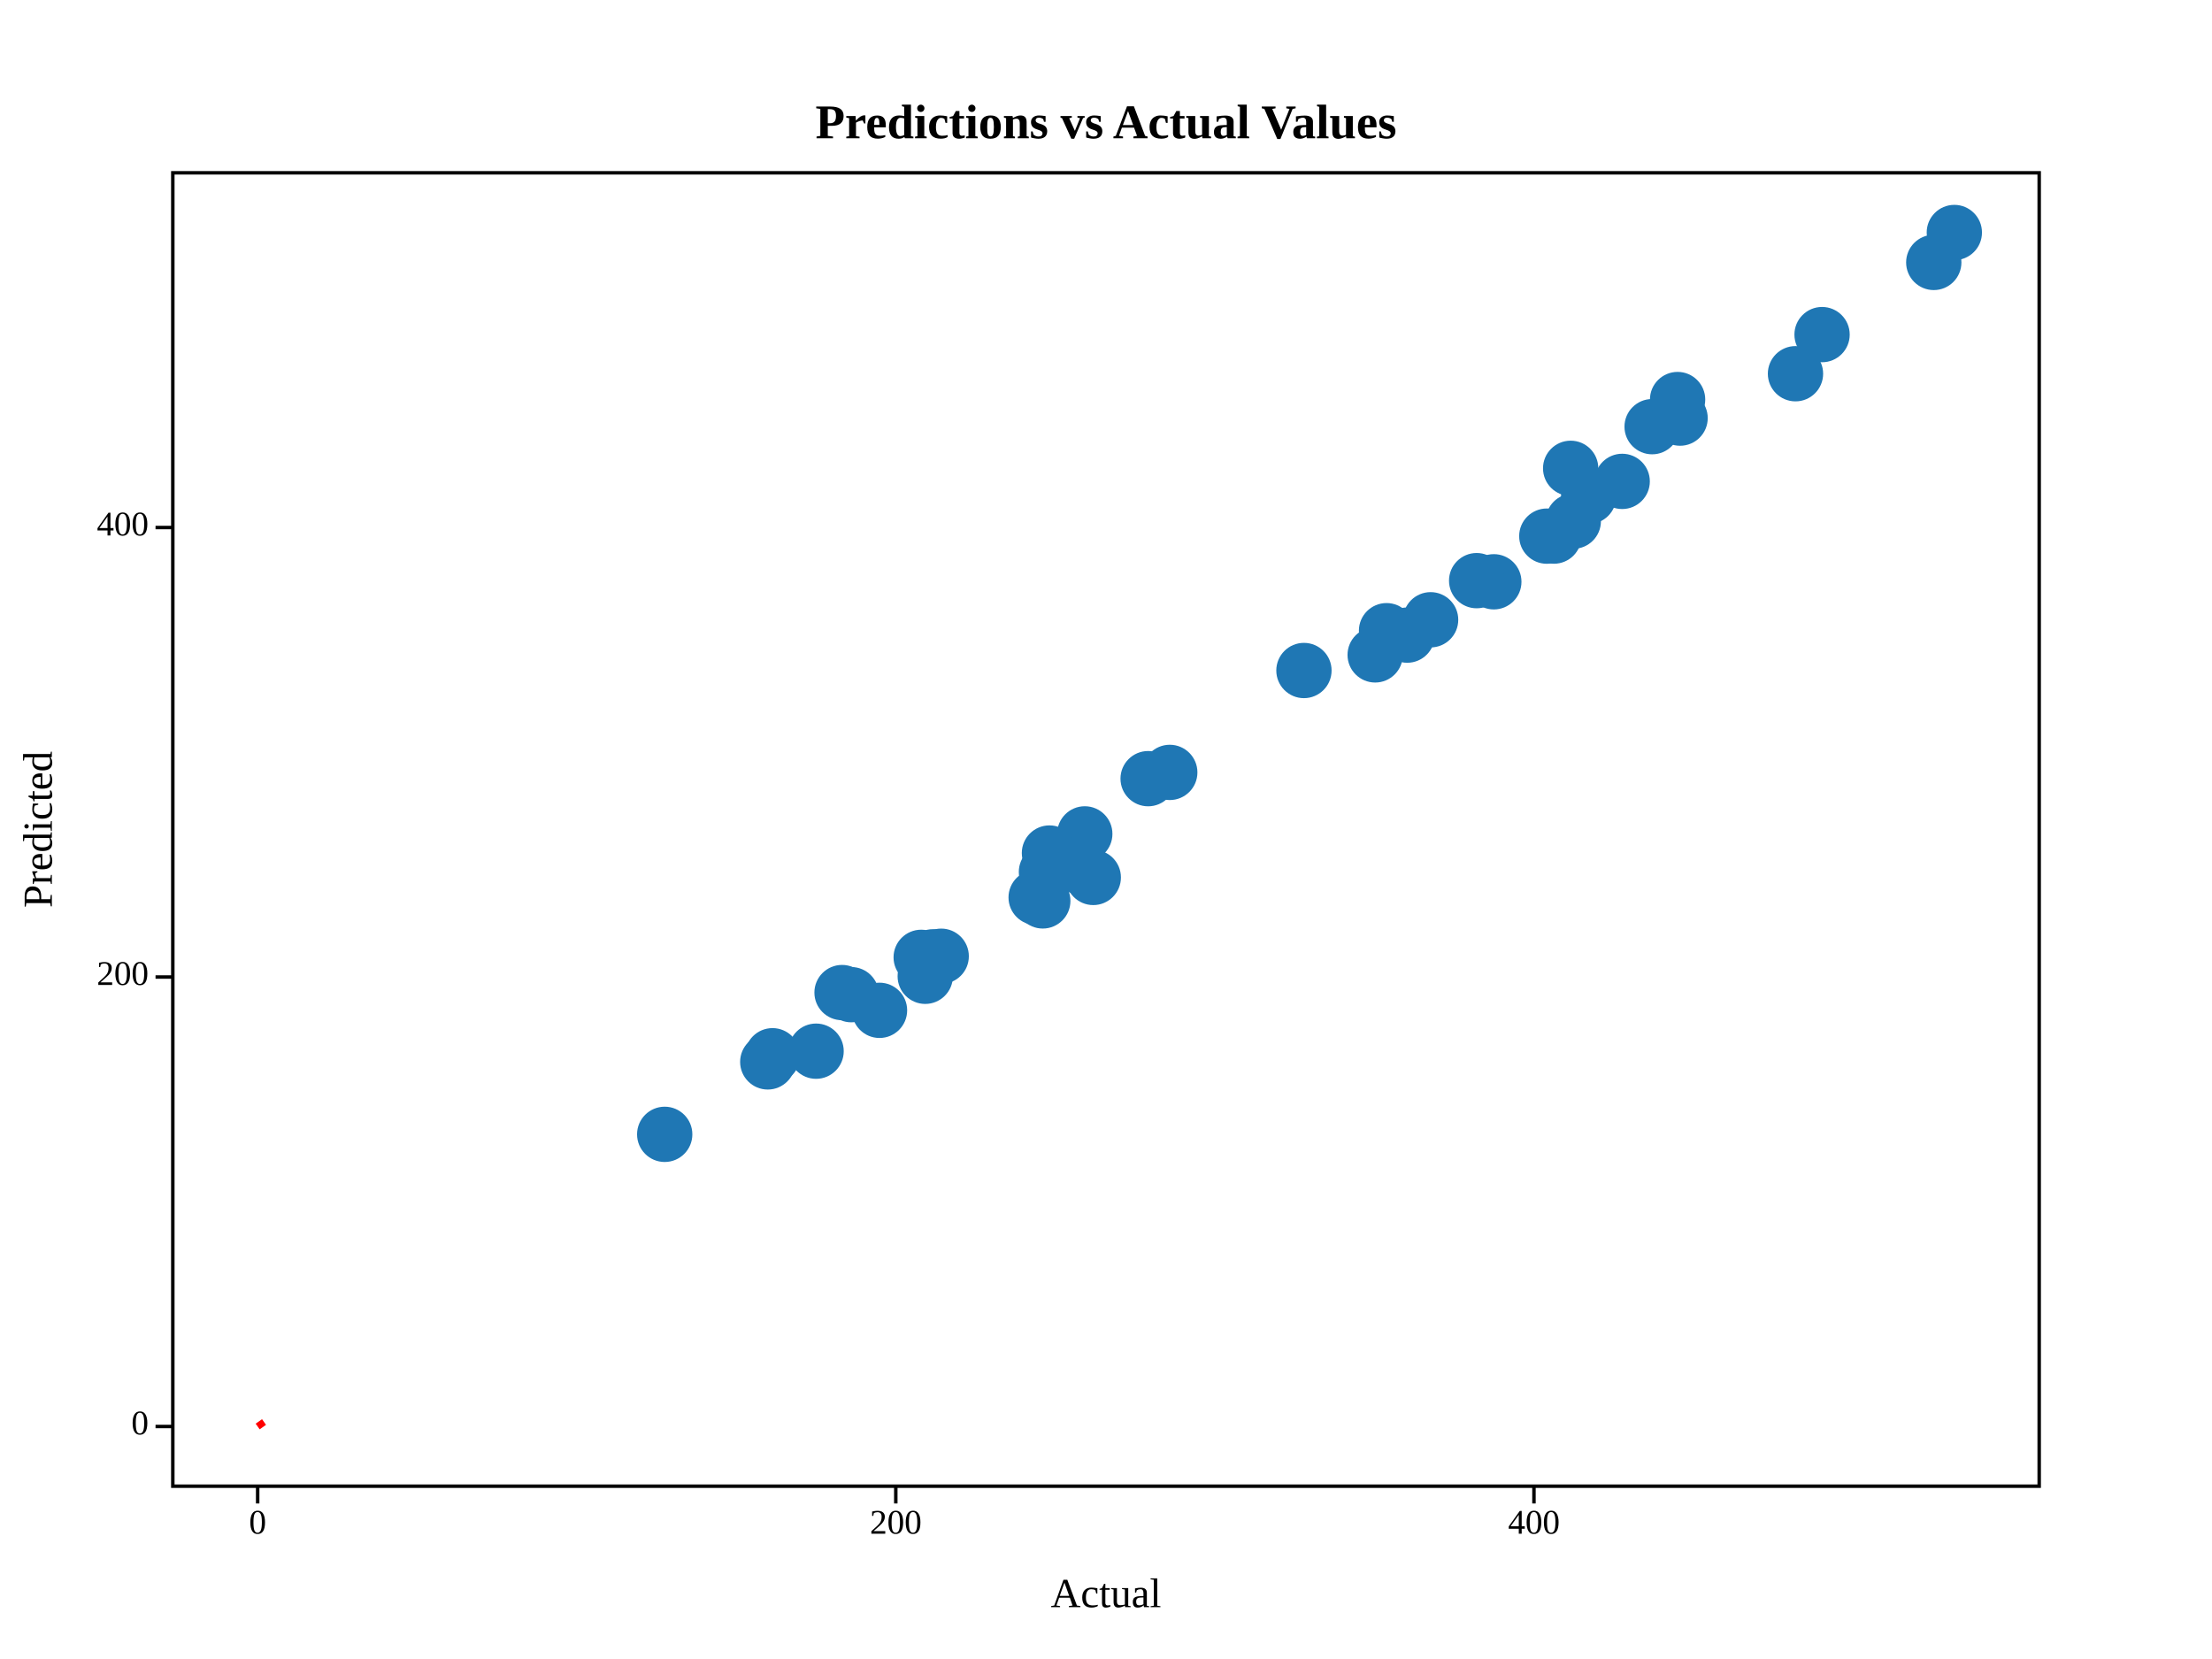
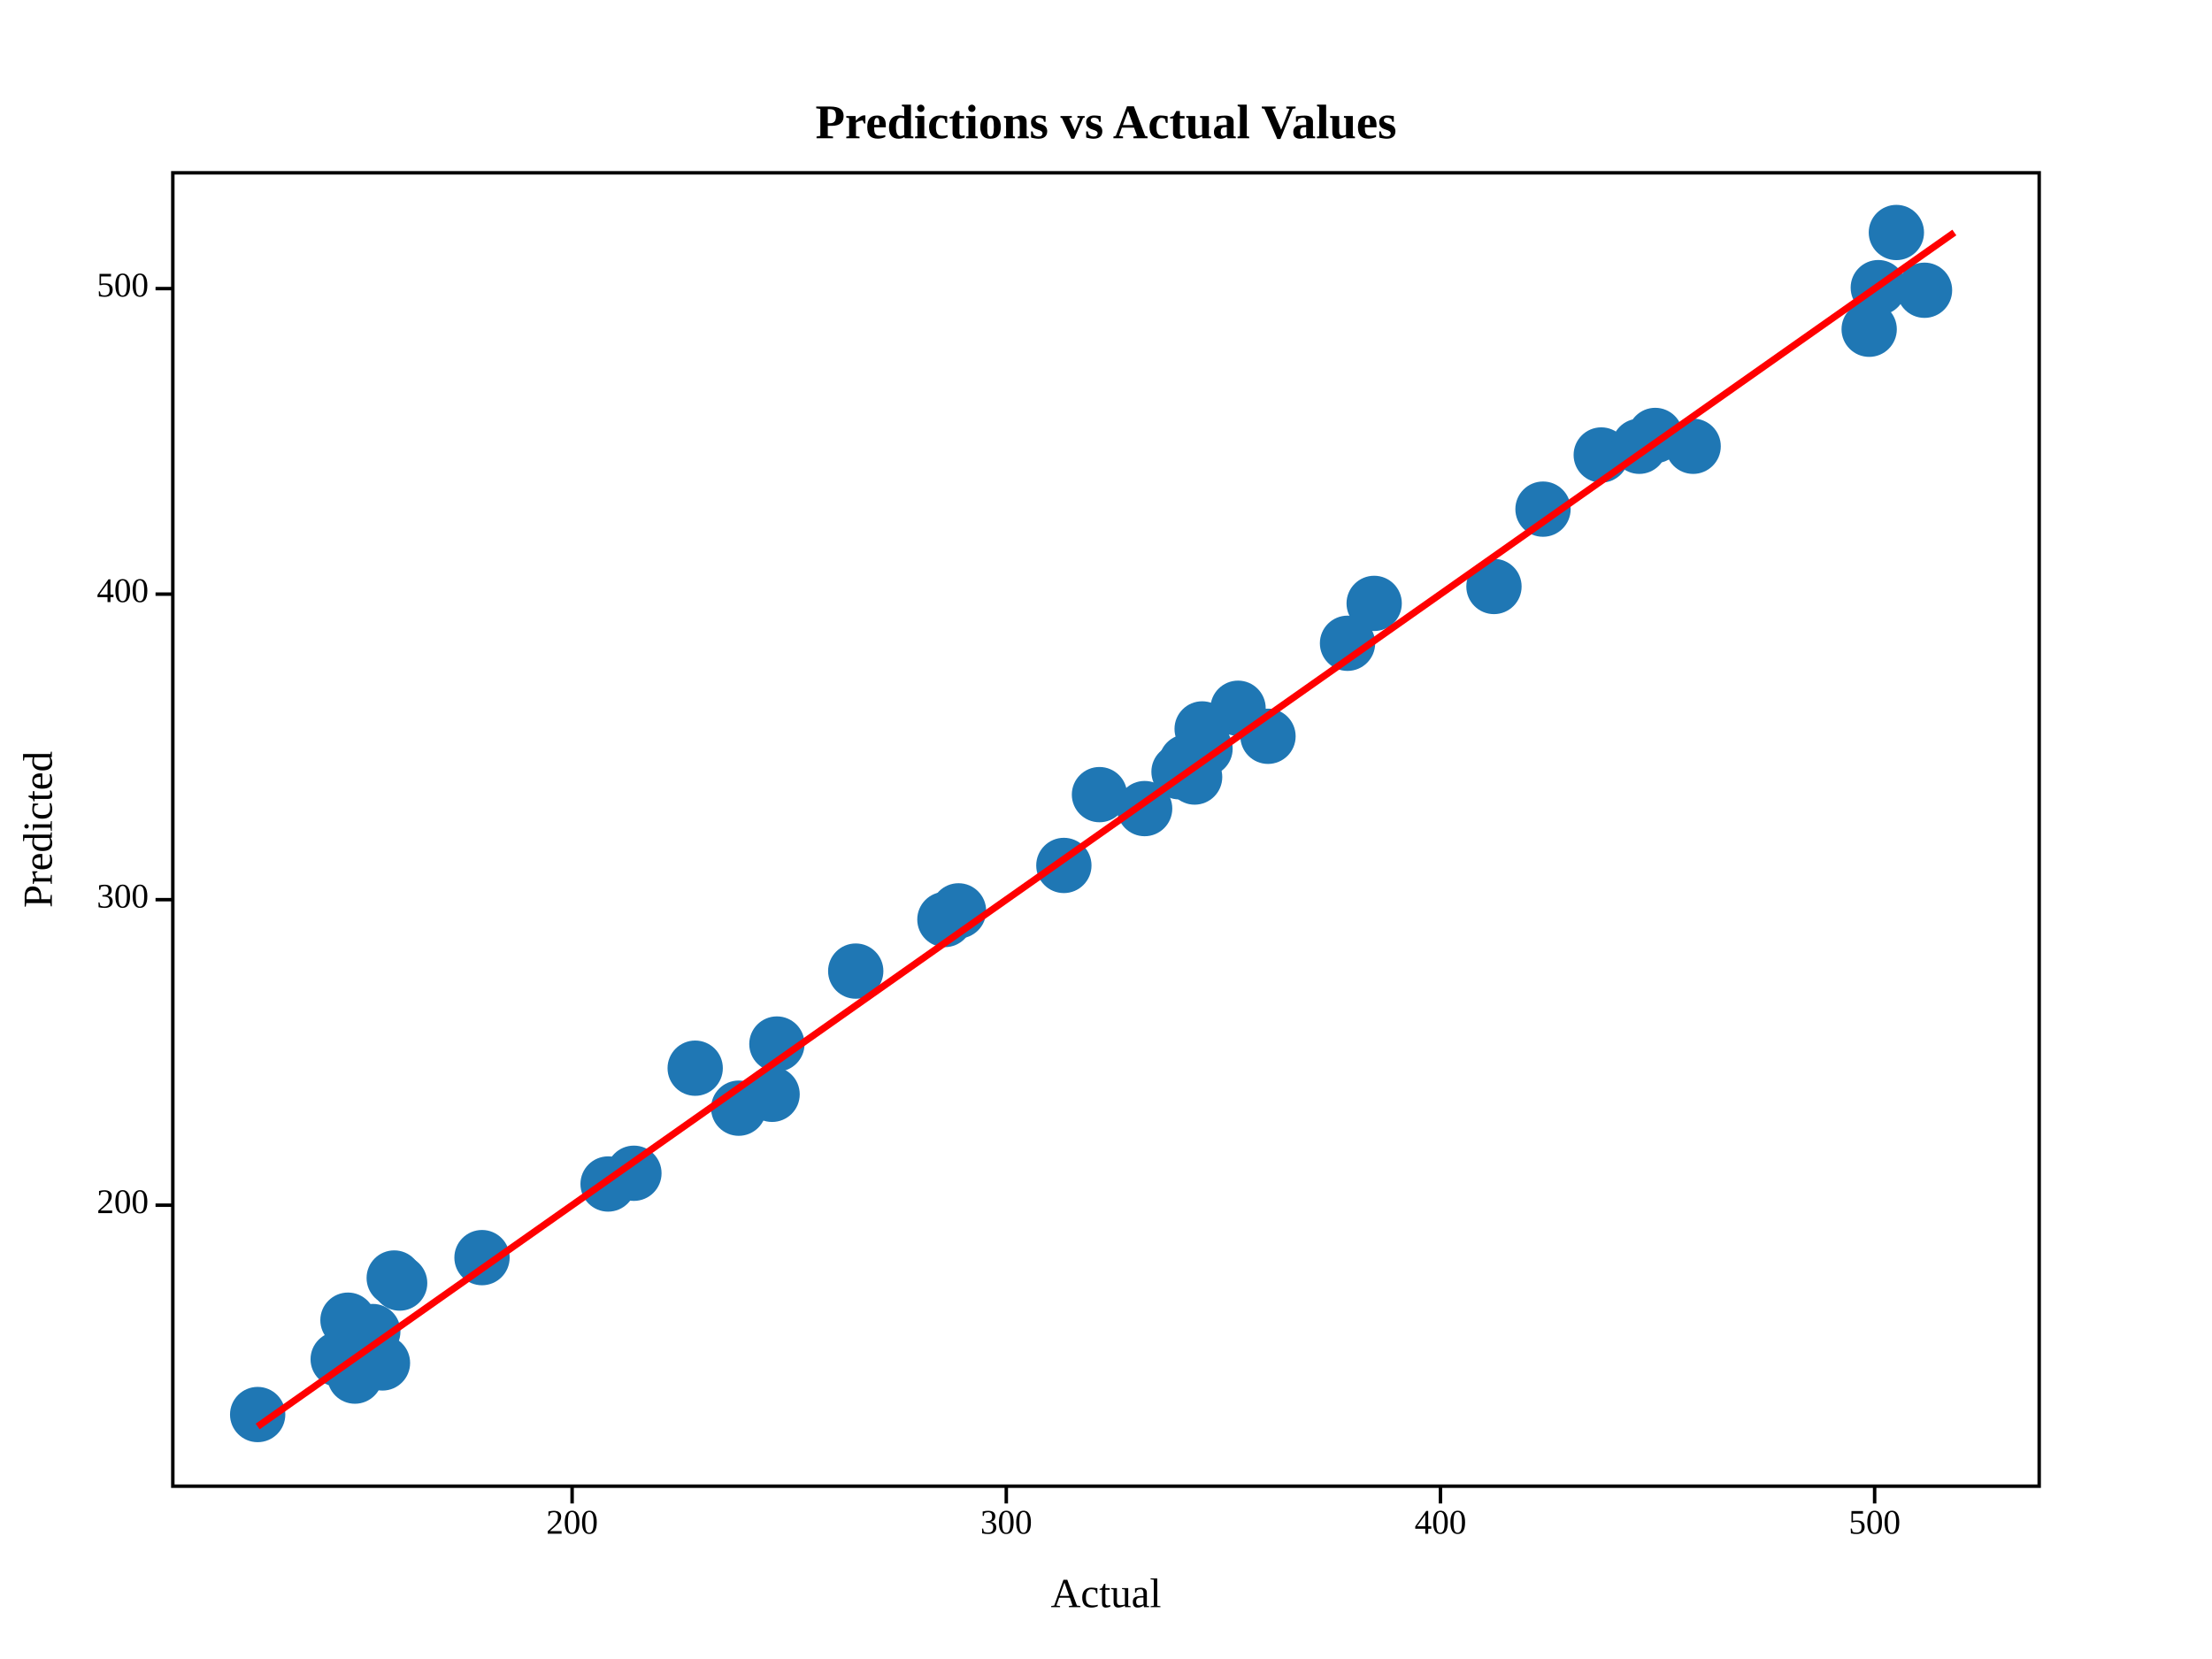
<svg xmlns="http://www.w3.org/2000/svg" width="640" height="480" viewBox="0 0 640 480">
  <rect x="0" y="0" width="640" height="480" fill="#ffffff" />
  <rect x="50" y="50" width="540" height="380" fill="#ffffff" stroke="#000" />
  <clipPath id="dbclip-50-50-540-380">
    <path d="M50 50 L590 50 L590 430 L50 430 Z" />
  </clipPath>
  <g clip-path="url(#dbclip-50-50-540-380)">
-     <circle cx="397.88" cy="189.48" r="8" fill="#1f77b4" />
-     <circle cx="478.01" cy="123.45" r="8" fill="#1f77b4" />
-     <circle cx="459.65" cy="143.60" r="8" fill="#1f77b4" />
-     <circle cx="301.71" cy="260.66" r="8" fill="#1f77b4" />
-     <circle cx="432.21" cy="168.33" r="8" fill="#1f77b4" />
-     <circle cx="243.63" cy="287.18" r="8" fill="#1f77b4" />
-     <circle cx="332.19" cy="225.29" r="8" fill="#1f77b4" />
-     <circle cx="469.35" cy="139.28" r="8" fill="#1f77b4" />
-     <circle cx="267.70" cy="282.47" r="8" fill="#1f77b4" />
-     <circle cx="299.79" cy="259.66" r="8" fill="#1f77b4" />
-     <circle cx="455.20" cy="150.79" r="8" fill="#1f77b4" />
-     <circle cx="313.86" cy="241.27" r="8" fill="#1f77b4" />
-     <circle cx="269.93" cy="276.84" r="8" fill="#1f77b4" />
-     <circle cx="192.32" cy="328.20" r="8" fill="#1f77b4" />
-     <circle cx="254.47" cy="292.32" r="8" fill="#1f77b4" />
-     <circle cx="401.17" cy="182.48" r="8" fill="#1f77b4" />
-     <circle cx="519.49" cy="108.13" r="8" fill="#1f77b4" />
-     <circle cx="338.45" cy="223.48" r="8" fill="#1f77b4" />
-     <circle cx="449.59" cy="155.11" r="8" fill="#1f77b4" />
-     <circle cx="246.30" cy="287.79" r="8" fill="#1f77b4" />
-     <circle cx="485.38" cy="115.60" r="8" fill="#1f77b4" />
-     <circle cx="316.32" cy="253.87" r="8" fill="#1f77b4" />
-     <circle cx="427.24" cy="168.00" r="8" fill="#1f77b4" />
-     <circle cx="223.51" cy="305.46" r="8" fill="#1f77b4" />
-     <circle cx="565.45" cy="67.27" r="8" fill="#1f77b4" />
-     <circle cx="266.53" cy="276.99" r="8" fill="#1f77b4" />
-     <circle cx="486.10" cy="120.97" r="8" fill="#1f77b4" />
-     <circle cx="272.32" cy="276.67" r="8" fill="#1f77b4" />
-     <circle cx="559.50" cy="75.93" r="8" fill="#1f77b4" />
-     <circle cx="413.92" cy="179.32" r="8" fill="#1f77b4" />
-     <circle cx="377.27" cy="194.00" r="8" fill="#1f77b4" />
-     <circle cx="303.64" cy="246.81" r="8" fill="#1f77b4" />
-     <circle cx="407.15" cy="183.76" r="8" fill="#1f77b4" />
-     <circle cx="236.12" cy="304.14" r="8" fill="#1f77b4" />
-     <circle cx="312.76" cy="250.91" r="8" fill="#1f77b4" />
-     <circle cx="454.44" cy="135.50" r="8" fill="#1f77b4" />
-     <circle cx="222.14" cy="307.24" r="8" fill="#1f77b4" />
-     <circle cx="527.18" cy="96.81" r="8" fill="#1f77b4" />
-     <circle cx="302.77" cy="252.28" r="8" fill="#1f77b4" />
-     <circle cx="447.54" cy="155.12" r="8" fill="#1f77b4" />
-     <polyline fill="none" stroke="#ff0000" stroke-width="2" points="74.55,412.73 75.47,412.08 76.39,411.43" />
+     <circle cx="446.44" cy="147.31" r="8" fill="#1f77b4" />
+     <circle cx="74.55" cy="409.27" r="8" fill="#1f77b4" />
+     <circle cx="318.11" cy="229.91" r="8" fill="#1f77b4" />
+     <circle cx="107.86" cy="385.26" r="8" fill="#1f77b4" />
+     <circle cx="223.39" cy="316.62" r="8" fill="#1f77b4" />
+     <circle cx="366.87" cy="213.03" r="8" fill="#1f77b4" />
+     <circle cx="102.69" cy="398.15" r="8" fill="#1f77b4" />
+     <circle cx="463.29" cy="131.64" r="8" fill="#1f77b4" />
+     <circle cx="331.18" cy="233.95" r="8" fill="#1f77b4" />
+     <circle cx="489.88" cy="129.12" r="8" fill="#1f77b4" />
+     <circle cx="474.29" cy="129.12" r="8" fill="#1f77b4" />
+     <circle cx="114.06" cy="369.77" r="8" fill="#1f77b4" />
+     <circle cx="110.66" cy="394.34" r="8" fill="#1f77b4" />
+     <circle cx="175.94" cy="342.57" r="8" fill="#1f77b4" />
+     <circle cx="100.68" cy="381.97" r="8" fill="#1f77b4" />
+     <circle cx="389.88" cy="186.12" r="8" fill="#1f77b4" />
+     <circle cx="345.64" cy="224.82" r="8" fill="#1f77b4" />
+     <circle cx="213.73" cy="320.63" r="8" fill="#1f77b4" />
+     <circle cx="307.81" cy="250.40" r="8" fill="#1f77b4" />
+     <circle cx="247.59" cy="280.97" r="8" fill="#1f77b4" />
+     <circle cx="139.46" cy="363.87" r="8" fill="#1f77b4" />
+     <circle cx="201.14" cy="309.06" r="8" fill="#1f77b4" />
+     <circle cx="478.91" cy="125.99" r="8" fill="#1f77b4" />
+     <circle cx="397.59" cy="174.58" r="8" fill="#1f77b4" />
+     <circle cx="341.13" cy="223.29" r="8" fill="#1f77b4" />
+     <circle cx="543.45" cy="83.22" r="8" fill="#1f77b4" />
+     <circle cx="115.63" cy="371.23" r="8" fill="#1f77b4" />
+     <circle cx="540.81" cy="95.26" r="8" fill="#1f77b4" />
+     <circle cx="548.68" cy="67.27" r="8" fill="#1f77b4" />
+     <circle cx="432.25" cy="169.69" r="8" fill="#1f77b4" />
+     <circle cx="224.78" cy="302.07" r="8" fill="#1f77b4" />
+     <circle cx="358.21" cy="204.92" r="8" fill="#1f77b4" />
+     <circle cx="347.82" cy="210.90" r="8" fill="#1f77b4" />
+     <circle cx="343.32" cy="220.46" r="8" fill="#1f77b4" />
+     <circle cx="97.85" cy="393.27" r="8" fill="#1f77b4" />
+     <circle cx="348.65" cy="216.62" r="8" fill="#1f77b4" />
+     <circle cx="556.82" cy="83.98" r="8" fill="#1f77b4" />
+     <circle cx="183.41" cy="339.46" r="8" fill="#1f77b4" />
+     <circle cx="273.39" cy="266.04" r="8" fill="#1f77b4" />
+     <circle cx="277.33" cy="263.54" r="8" fill="#1f77b4" />
+     <polyline fill="none" stroke="#ff0000" stroke-width="2" points="74.55,412.73 565.45,67.27" />
  </g>
-   <line class="x-tick" x1="74.55" y1="430.00" x2="74.55" y2="435.00" stroke="#000" />
-   <text class="tick-label tick-label-x" x="74.55" y="437.00" text-anchor="middle" dominant-baseline="hanging" font-size="10" fill="#000">0</text>
-   <line class="x-tick" x1="259.18" y1="430.00" x2="259.18" y2="435.00" stroke="#000" />
-   <text class="tick-label tick-label-x" x="259.18" y="437.00" text-anchor="middle" dominant-baseline="hanging" font-size="10" fill="#000">200</text>
-   <line class="x-tick" x1="443.82" y1="430.00" x2="443.82" y2="435.00" stroke="#000" />
-   <text class="tick-label tick-label-x" x="443.82" y="437.00" text-anchor="middle" dominant-baseline="hanging" font-size="10" fill="#000">400</text>
-   <line class="y-tick" x1="50.00" y1="412.73" x2="45.00" y2="412.73" stroke="#000" />
-   <text class="tick-label tick-label-y" x="43.00" y="412.73" text-anchor="end" dominant-baseline="middle" font-size="10" fill="#000">0</text>
-   <line class="y-tick" x1="50.00" y1="282.68" x2="45.00" y2="282.68" stroke="#000" />
-   <text class="tick-label tick-label-y" x="43.00" y="282.68" text-anchor="end" dominant-baseline="middle" font-size="10" fill="#000">200</text>
-   <line class="y-tick" x1="50.00" y1="152.63" x2="45.00" y2="152.63" stroke="#000" />
-   <text class="tick-label tick-label-y" x="43.00" y="152.63" text-anchor="end" dominant-baseline="middle" font-size="10" fill="#000">400</text>
+   <line class="x-tick" x1="165.53" y1="430.00" x2="165.53" y2="435.00" stroke="#000" />
+   <text class="tick-label tick-label-x" x="165.53" y="437.00" text-anchor="middle" dominant-baseline="hanging" font-size="10" fill="#000">200</text>
+   <line class="x-tick" x1="291.15" y1="430.00" x2="291.15" y2="435.00" stroke="#000" />
+   <text class="tick-label tick-label-x" x="291.15" y="437.00" text-anchor="middle" dominant-baseline="hanging" font-size="10" fill="#000">300</text>
+   <line class="x-tick" x1="416.77" y1="430.00" x2="416.77" y2="435.00" stroke="#000" />
+   <text class="tick-label tick-label-x" x="416.77" y="437.00" text-anchor="middle" dominant-baseline="hanging" font-size="10" fill="#000">400</text>
+   <line class="x-tick" x1="542.39" y1="430.00" x2="542.39" y2="435.00" stroke="#000" />
+   <text class="tick-label tick-label-x" x="542.39" y="437.00" text-anchor="middle" dominant-baseline="hanging" font-size="10" fill="#000">500</text>
+   <line class="y-tick" x1="50.00" y1="348.70" x2="45.00" y2="348.70" stroke="#000" />
+   <text class="tick-label tick-label-y" x="43.00" y="348.70" text-anchor="end" dominant-baseline="middle" font-size="10" fill="#000">200</text>
+   <line class="y-tick" x1="50.00" y1="260.30" x2="45.00" y2="260.30" stroke="#000" />
+   <text class="tick-label tick-label-y" x="43.00" y="260.30" text-anchor="end" dominant-baseline="middle" font-size="10" fill="#000">300</text>
+   <line class="y-tick" x1="50.00" y1="171.90" x2="45.00" y2="171.90" stroke="#000" />
+   <text class="tick-label tick-label-y" x="43.00" y="171.90" text-anchor="end" dominant-baseline="middle" font-size="10" fill="#000">400</text>
+   <line class="y-tick" x1="50.00" y1="83.50" x2="45.00" y2="83.50" stroke="#000" />
+   <text class="tick-label tick-label-y" x="43.00" y="83.50" text-anchor="end" dominant-baseline="middle" font-size="10" fill="#000">500</text>
  <text x="320" y="40" text-anchor="middle" font-size="14" font-weight="bold" fill="#000">Predictions vs Actual Values</text>
  <text x="320" y="465" text-anchor="middle" font-size="12" fill="#000">Actual</text>
  <text x="15" y="240" text-anchor="middle" font-size="12" fill="#000" transform="rotate(-90 15 240)">Predicted</text>
</svg>
